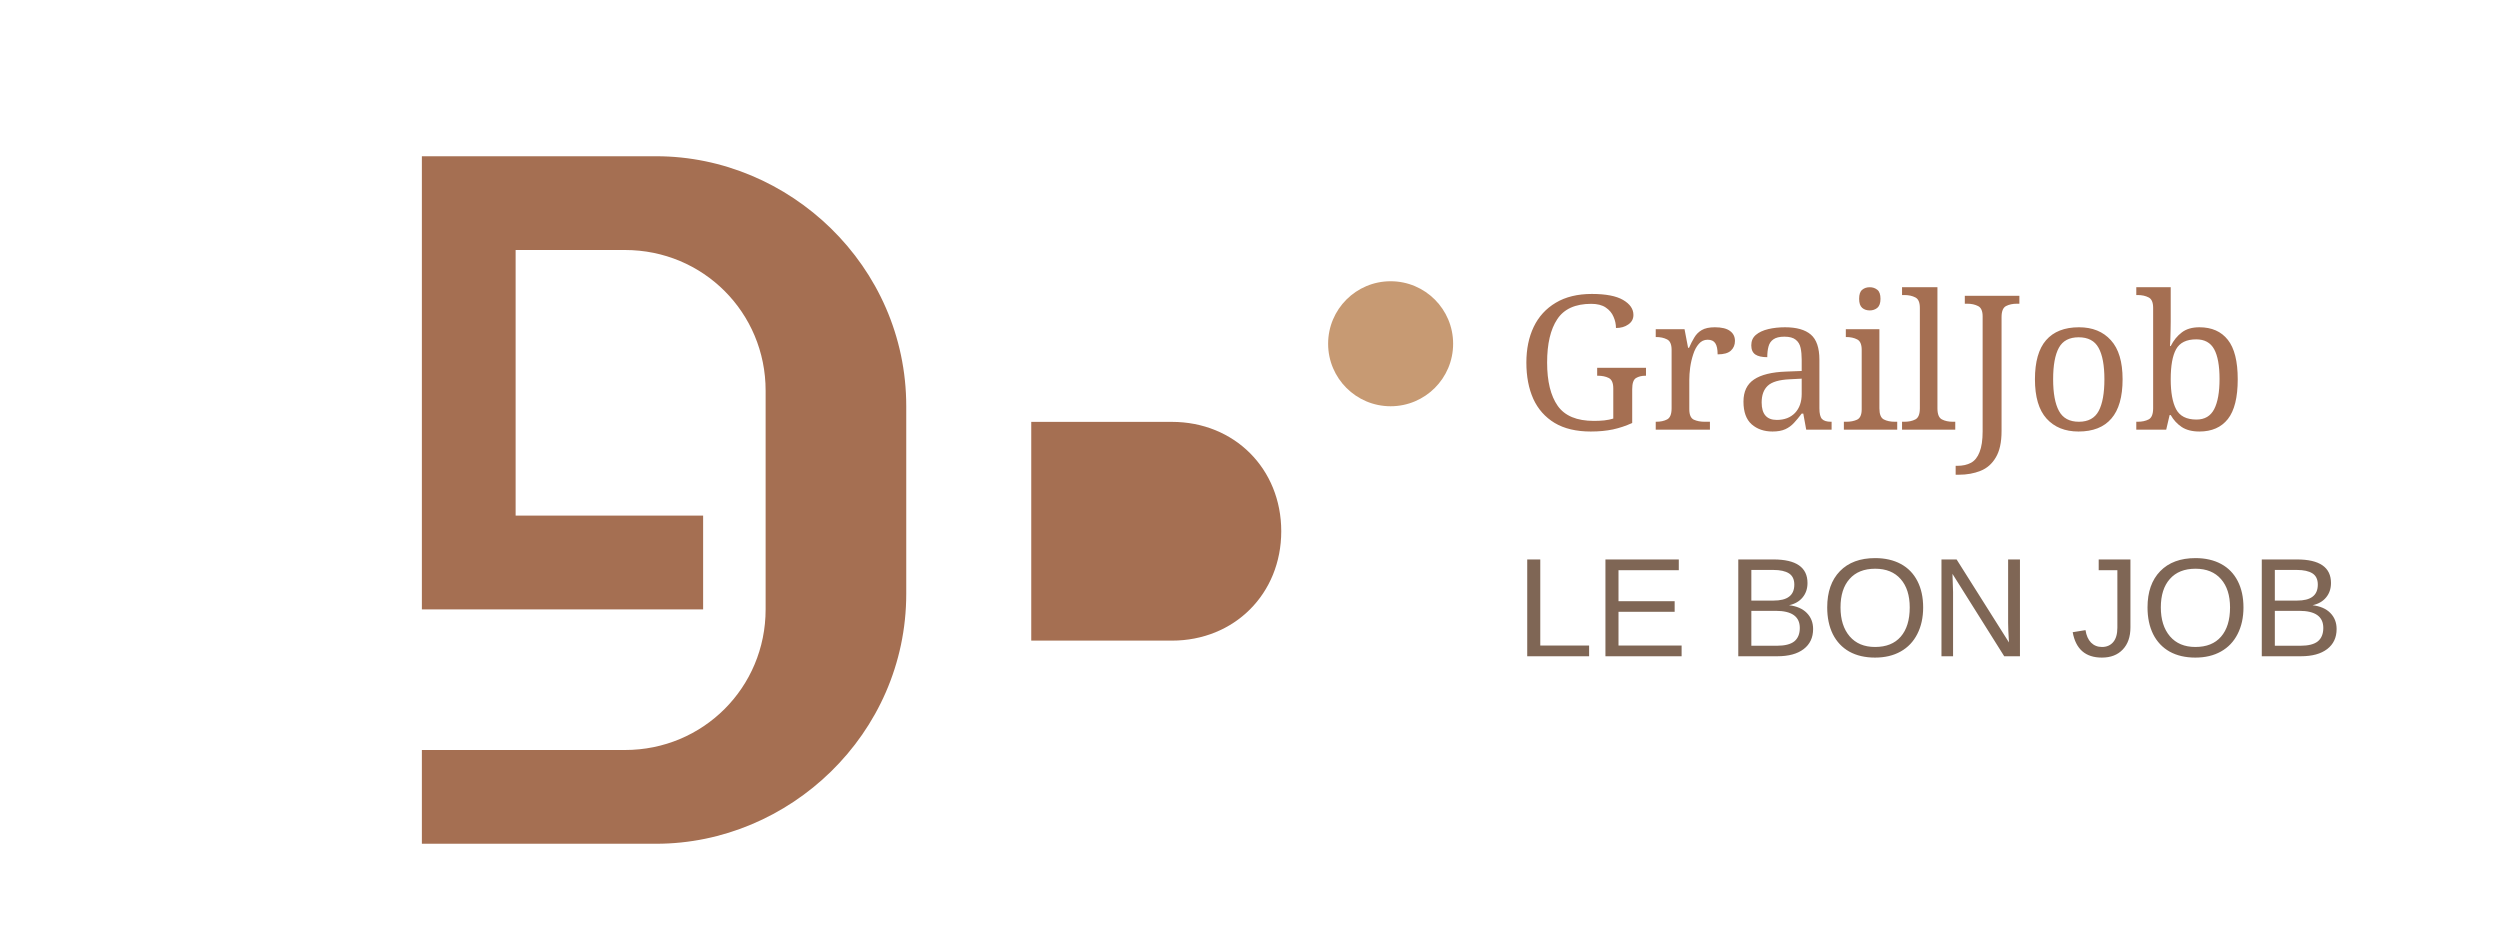
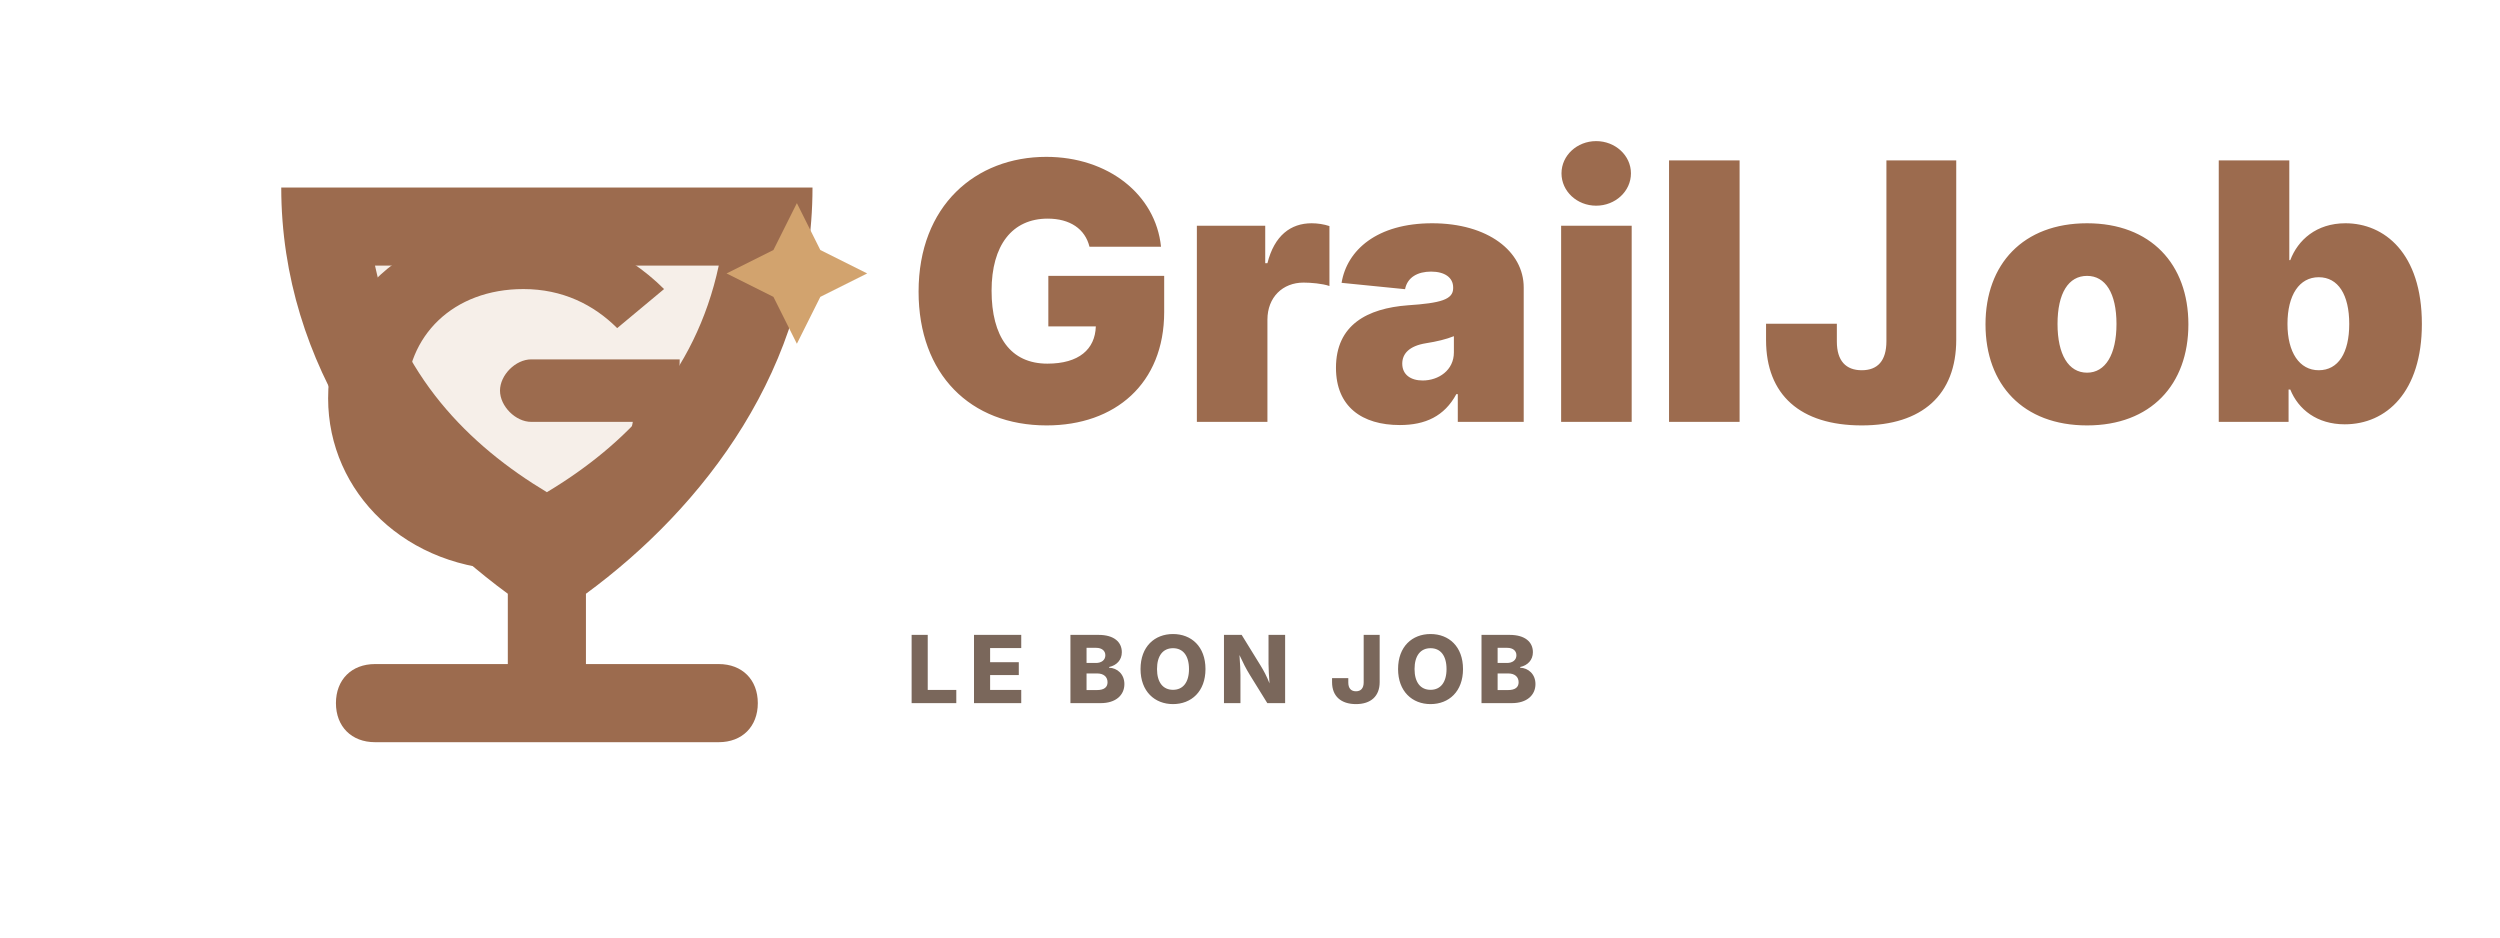
- <svg xmlns="http://www.w3.org/2000/svg" viewBox="0 0 320 120" fill="none">
-   <rect width="320" height="120" rx="24" fill="transparent" />
-   <path d="M54 20h30c17 0 32 14 32 32v24c0 18-15 32-32 32H54V96h26c10 0 18-8 18-18V50c0-10-8-18-18-18H66v34h24v12H54V20Z" fill="#a56f52" />
-   <path d="M132 54h18c8 0 14 6 14 14v0c0 8-6 14-14 14h-18V54Z" fill="#a56f52" />
-   <circle cx="178" cy="44" r="8" fill="#c79a73" />
-   <text x="194" y="55" fill="#a56f52" font-size="24" font-family="Georgia, serif">GrailJob</text>
-   <text x="194" y="84" fill="#7f6655" font-size="18" font-family="Arial, sans-serif">LE BON JOB</text>
+ <svg xmlns="http://www.w3.org/2000/svg" aria-label="GrailJob" fill="none" viewBox="0 0 320 120">
+   <g transform="translate(8 8)">
+     <path d="M28 16H96C96 39 82 57 67 68V77H84C87 77 89 79 89 82C89 85 87 87 84 87H40C37 87 35 85 35 82C35 79 37 77 40 77H57V68C42 57 28 39 28 16Z" fill="#9C6B4E" />
+     <path d="M40 26H84C81 40 72 49 62 55C52 49 43 40 40 26Z" fill="#F6EFE9" />
+     <path d="M71 34C68 31 64 29 59 29C50 29 44 35 44 43C44 52 50 57 59 57C66 57 72 52 73 46H60C58 46 56 44 56 42C56 40 58 38 60 38H79C79 50 70 65 58 65C44 65 34 55 34 43C34 30 44 21 58 21C65 21 72 24 77 29L71 34Z" fill="#9C6B4E" />
+     <path d="M94 18L97 24L103 27L97 30L94 36L91 30L85 27L91 24L94 18Z" fill="#D2A36E" />
+   </g>
+   <g transform="translate(116 18)">
+     <text fill="#9C6B4E" font-family="Inter, Segoe UI, Arial, sans-serif" font-size="46" font-weight="900" lengthAdjust="spacingAndGlyphs" letter-spacing="0.2" textLength="96" x="0" y="36">
+       GrailJob
+     </text>
+     <text fill="#7A675B" font-family="Inter, Segoe UI, Arial, sans-serif" font-size="12" font-weight="800" lengthAdjust="spacingAndGlyphs" letter-spacing="1.2" textLength="96" x="0" y="72">
+       LE BON JOB
+     </text>
+   </g>
</svg>
